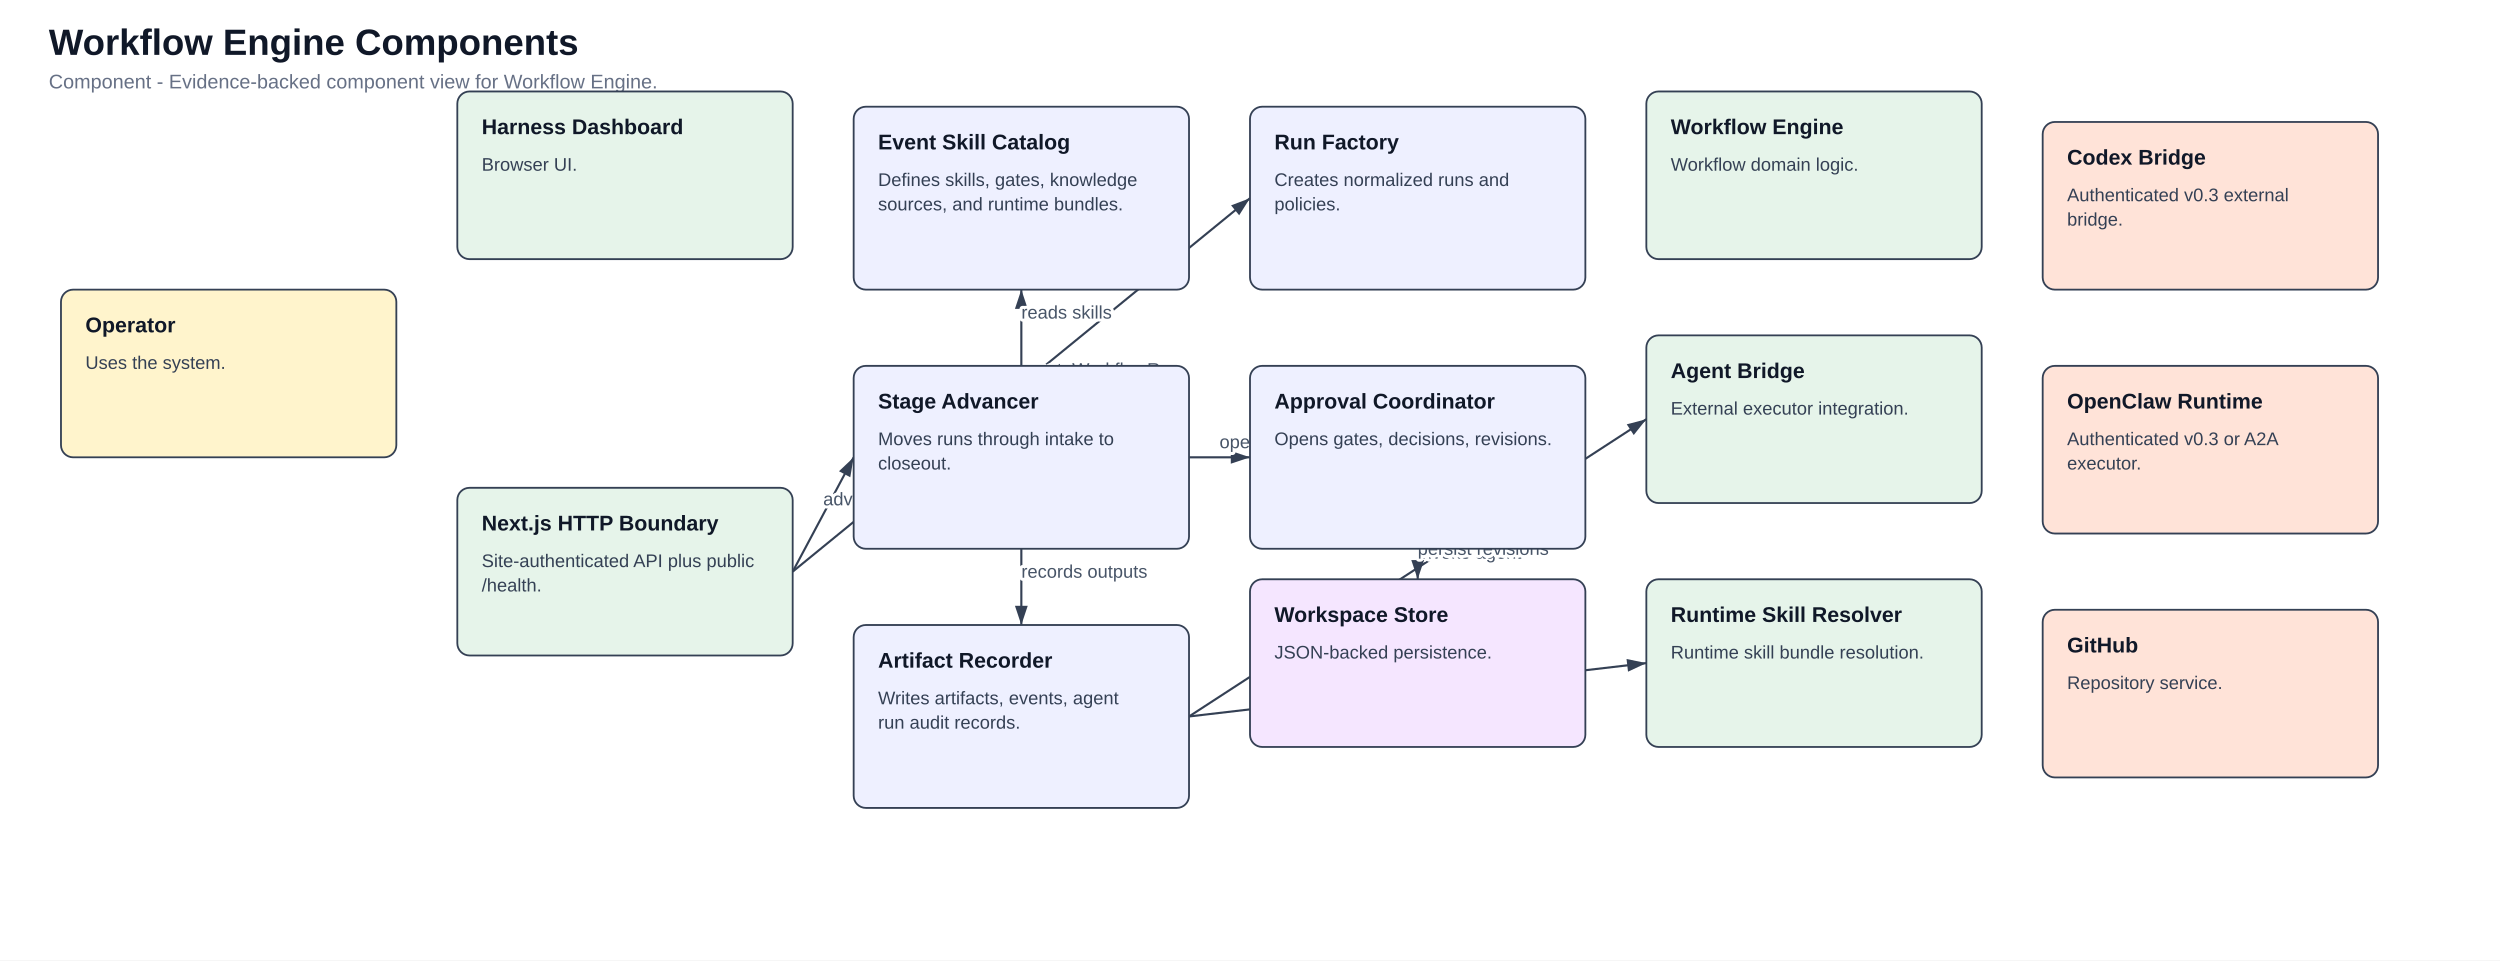
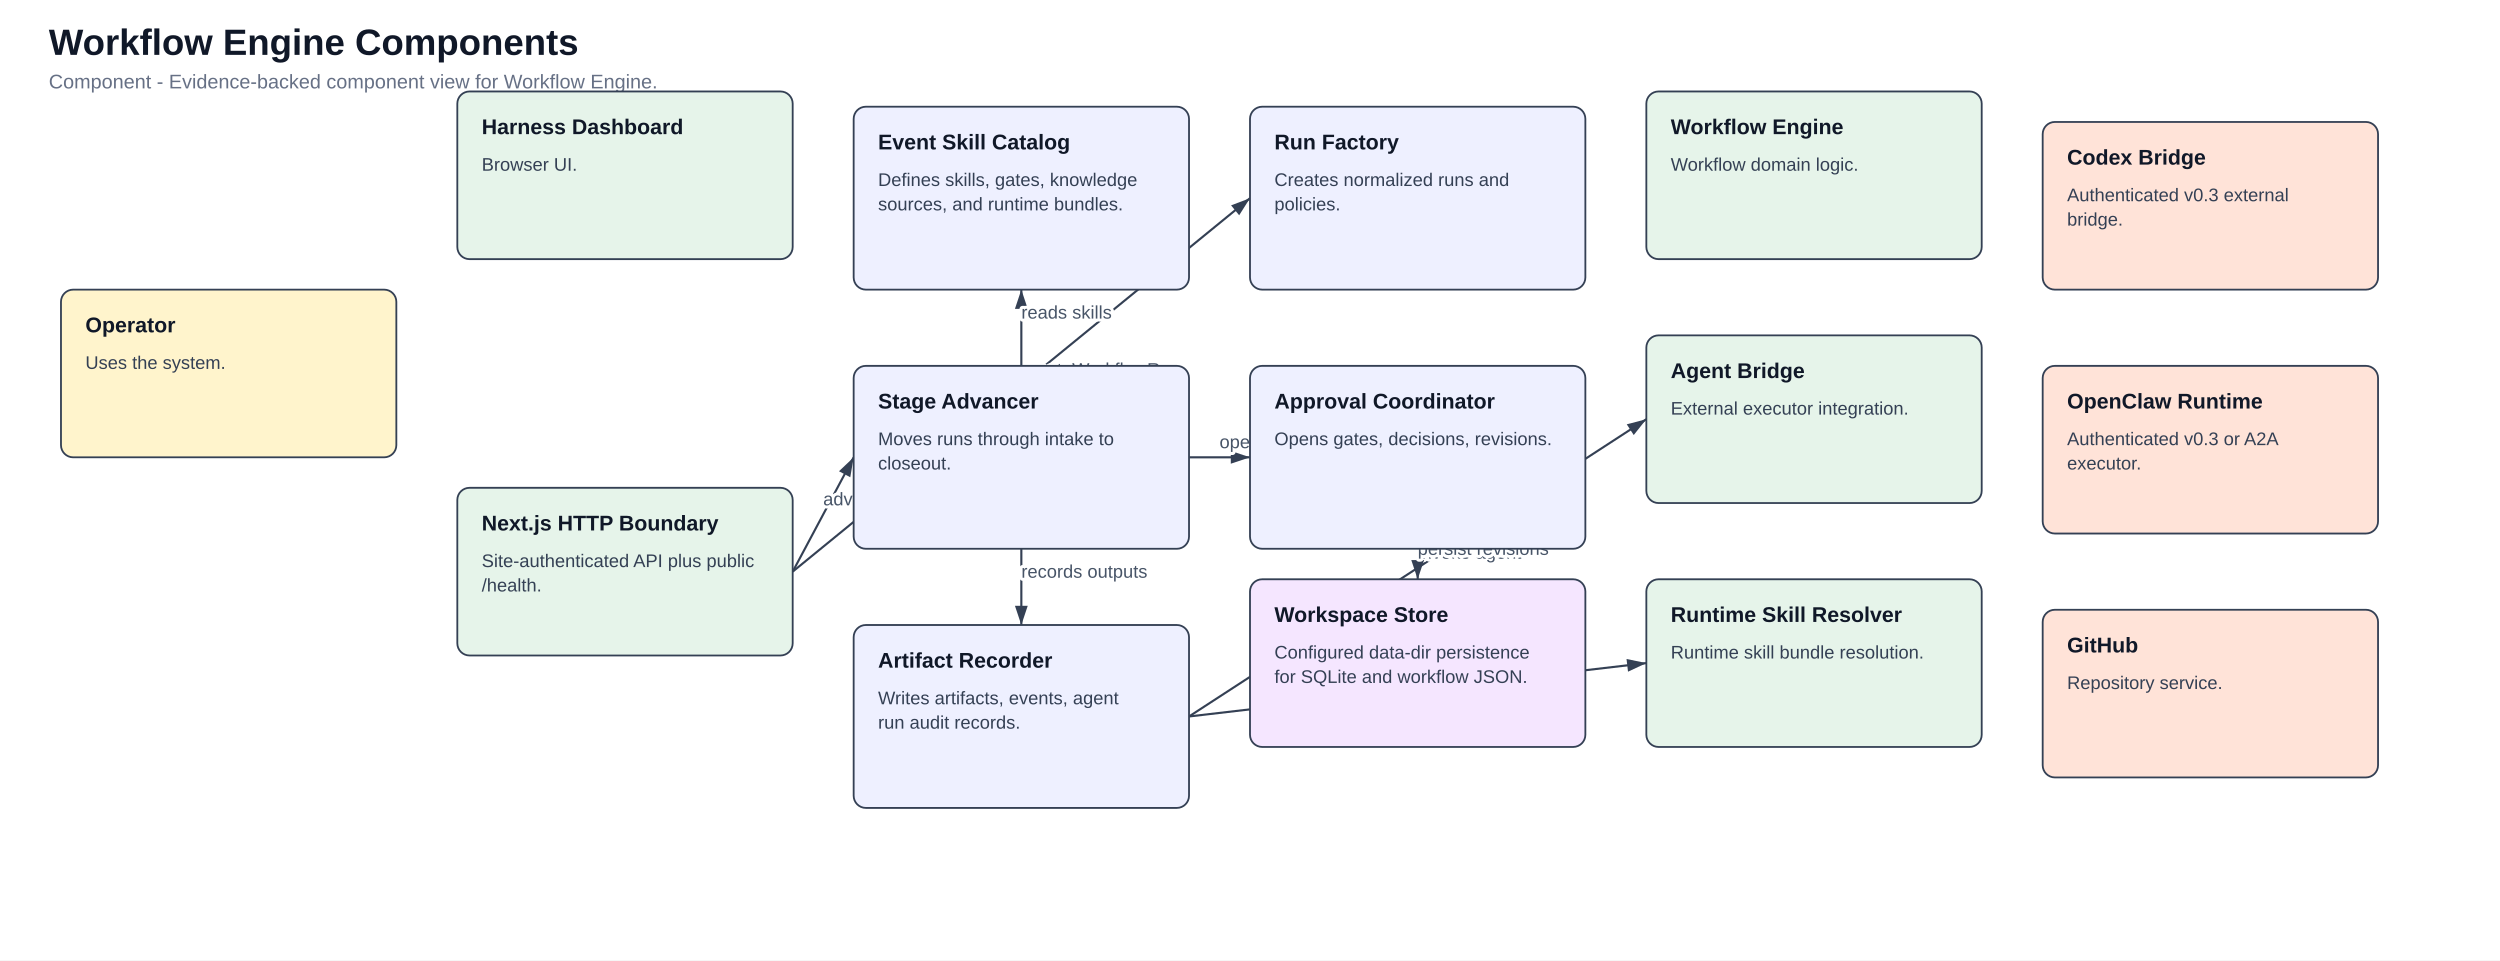
<svg xmlns="http://www.w3.org/2000/svg" width="1640" height="630" viewBox="0 0 1640 630" role="img" aria-labelledby="title desc">
  <defs>
    <marker id="arrow" markerWidth="10" markerHeight="10" refX="9" refY="3" orient="auto" markerUnits="strokeWidth">
      <path d="M0,0 L0,6 L9,3 z" fill="#344054" />
    </marker>
  </defs>
  <style>
    svg { background: #ffffff; font-family: Arial, Helvetica, sans-serif; }
    .diagram-title { fill: #101828; font-size: 24px; font-weight: 700; }
    .diagram-meta { fill: #667085; font-size: 13px; }
    .node { stroke: #344054; stroke-width: 1.2; }
    .node-title { fill: #101828; font-size: 14px; font-weight: 700; }
    .node-desc { fill: #344054; font-size: 12px; }
    .edge { stroke: #344054; stroke-width: 1.4; marker-end: url(#arrow); }
    .edge-label { fill: #475467; font-size: 12px; paint-order: stroke; stroke: #ffffff; stroke-width: 4px; stroke-linejoin: round; }
  </style>
  <rect class="canvas-background" width="100%" height="100%" fill="#ffffff" />
  <text class="diagram-title" x="32" y="36">Workflow Engine Components</text>
  <text class="diagram-meta" x="32" y="58">Component - Evidence-backed component view for Workflow Engine.</text>
  <g class="edges">
    <line class="edge" x1="520" y1="375" x2="820" y2="130" />
    <text class="edge-label" x="670" y="246.5">createWorkflowRun</text>
    <line class="edge" x1="520" y1="375" x2="560" y2="300" />
    <text class="edge-label" x="540" y="331.5">advanceWorkflow</text>
    <line class="edge" x1="670" y1="240" x2="670" y2="190" />
    <text class="edge-label" x="670" y="209">reads skills</text>
    <line class="edge" x1="780" y1="300" x2="820" y2="300" />
    <text class="edge-label" x="800" y="294">opens gates</text>
    <line class="edge" x1="670" y1="360" x2="670" y2="410" />
    <text class="edge-label" x="670" y="379">records outputs</text>
    <line class="edge" x1="780" y1="470" x2="1080" y2="275" />
    <text class="edge-label" x="930" y="366.5">invoke agent</text>
    <line class="edge" x1="780" y1="470" x2="1080" y2="435" />
    <text class="edge-label" x="930" y="446.5">resolve bundles</text>
    <line class="edge" x1="930" y1="360" x2="930" y2="380" />
    <text class="edge-label" x="930" y="364">persist revisions</text>
  </g>
  <g class="nodes">
    <rect class="node person" x="40" y="190" width="220" height="110" rx="8" fill="#fff4cc" />
    <text class="node-title" x="56" y="218">Operator</text>
    <text class="node-desc" x="56" y="242">Uses the system.</text>
    <rect class="node container" x="300" y="60" width="220" height="110" rx="8" fill="#e6f4ea" />
    <text class="node-title" x="316" y="88">Harness Dashboard</text>
    <text class="node-desc" x="316" y="112">Browser UI.</text>
    <rect class="node container" x="300" y="320" width="220" height="110" rx="8" fill="#e6f4ea" />
    <text class="node-title" x="316" y="348">Next.js HTTP Boundary</text>
    <text class="node-desc" x="316" y="372">Site-authenticated API plus public</text>
    <text class="node-desc" x="316" y="388">/health.</text>
    <rect class="node container" x="1080" y="60" width="220" height="110" rx="8" fill="#e6f4ea" />
    <text class="node-title" x="1096" y="88">Workflow Engine</text>
    <text class="node-desc" x="1096" y="112">Workflow domain logic.</text>
    <rect class="node container" x="1080" y="220" width="220" height="110" rx="8" fill="#e6f4ea" />
    <text class="node-title" x="1096" y="248">Agent Bridge</text>
    <text class="node-desc" x="1096" y="272">External executor integration.</text>
    <rect class="node container" x="1080" y="380" width="220" height="110" rx="8" fill="#e6f4ea" />
    <text class="node-title" x="1096" y="408">Runtime Skill Resolver</text>
    <text class="node-desc" x="1096" y="432">Runtime skill bundle resolution.</text>
    <rect class="node storage" x="820" y="380" width="220" height="110" rx="8" fill="#f5e6ff" />
    <text class="node-title" x="836" y="408">Workspace Store</text>
-     <text class="node-desc" x="836" y="432">JSON-backed persistence.</text>
+     <text class="node-desc" x="836" y="432">Configured data-dir persistence</text>
+     <text class="node-desc" x="836" y="448">for SQLite and workflow JSON.</text>
    <rect class="node external" x="1340" y="80" width="220" height="110" rx="8" fill="#ffe3d8" />
    <text class="node-title" x="1356" y="108">Codex Bridge</text>
    <text class="node-desc" x="1356" y="132">Authenticated v0.3 external</text>
    <text class="node-desc" x="1356" y="148">bridge.</text>
    <rect class="node external" x="1340" y="240" width="220" height="110" rx="8" fill="#ffe3d8" />
    <text class="node-title" x="1356" y="268">OpenClaw Runtime</text>
    <text class="node-desc" x="1356" y="292">Authenticated v0.3 or A2A</text>
    <text class="node-desc" x="1356" y="308">executor.</text>
    <rect class="node external" x="1340" y="400" width="220" height="110" rx="8" fill="#ffe3d8" />
    <text class="node-title" x="1356" y="428">GitHub</text>
    <text class="node-desc" x="1356" y="452">Repository service.</text>
    <rect class="node component" x="560" y="70" width="220" height="120" rx="8" fill="#eef0ff" />
    <text class="node-title" x="576" y="98">Event Skill Catalog</text>
    <text class="node-desc" x="576" y="122">Defines skills, gates, knowledge</text>
    <text class="node-desc" x="576" y="138">sources, and runtime bundles.</text>
    <rect class="node component" x="820" y="70" width="220" height="120" rx="8" fill="#eef0ff" />
    <text class="node-title" x="836" y="98">Run Factory</text>
    <text class="node-desc" x="836" y="122">Creates normalized runs and</text>
    <text class="node-desc" x="836" y="138">policies.</text>
    <rect class="node component" x="560" y="240" width="220" height="120" rx="8" fill="#eef0ff" />
    <text class="node-title" x="576" y="268">Stage Advancer</text>
    <text class="node-desc" x="576" y="292">Moves runs through intake to</text>
    <text class="node-desc" x="576" y="308">closeout.</text>
    <rect class="node component" x="820" y="240" width="220" height="120" rx="8" fill="#eef0ff" />
    <text class="node-title" x="836" y="268">Approval Coordinator</text>
    <text class="node-desc" x="836" y="292">Opens gates, decisions, revisions.</text>
    <rect class="node component" x="560" y="410" width="220" height="120" rx="8" fill="#eef0ff" />
    <text class="node-title" x="576" y="438">Artifact Recorder</text>
    <text class="node-desc" x="576" y="462">Writes artifacts, events, agent</text>
    <text class="node-desc" x="576" y="478">run audit records.</text>
  </g>
</svg>
